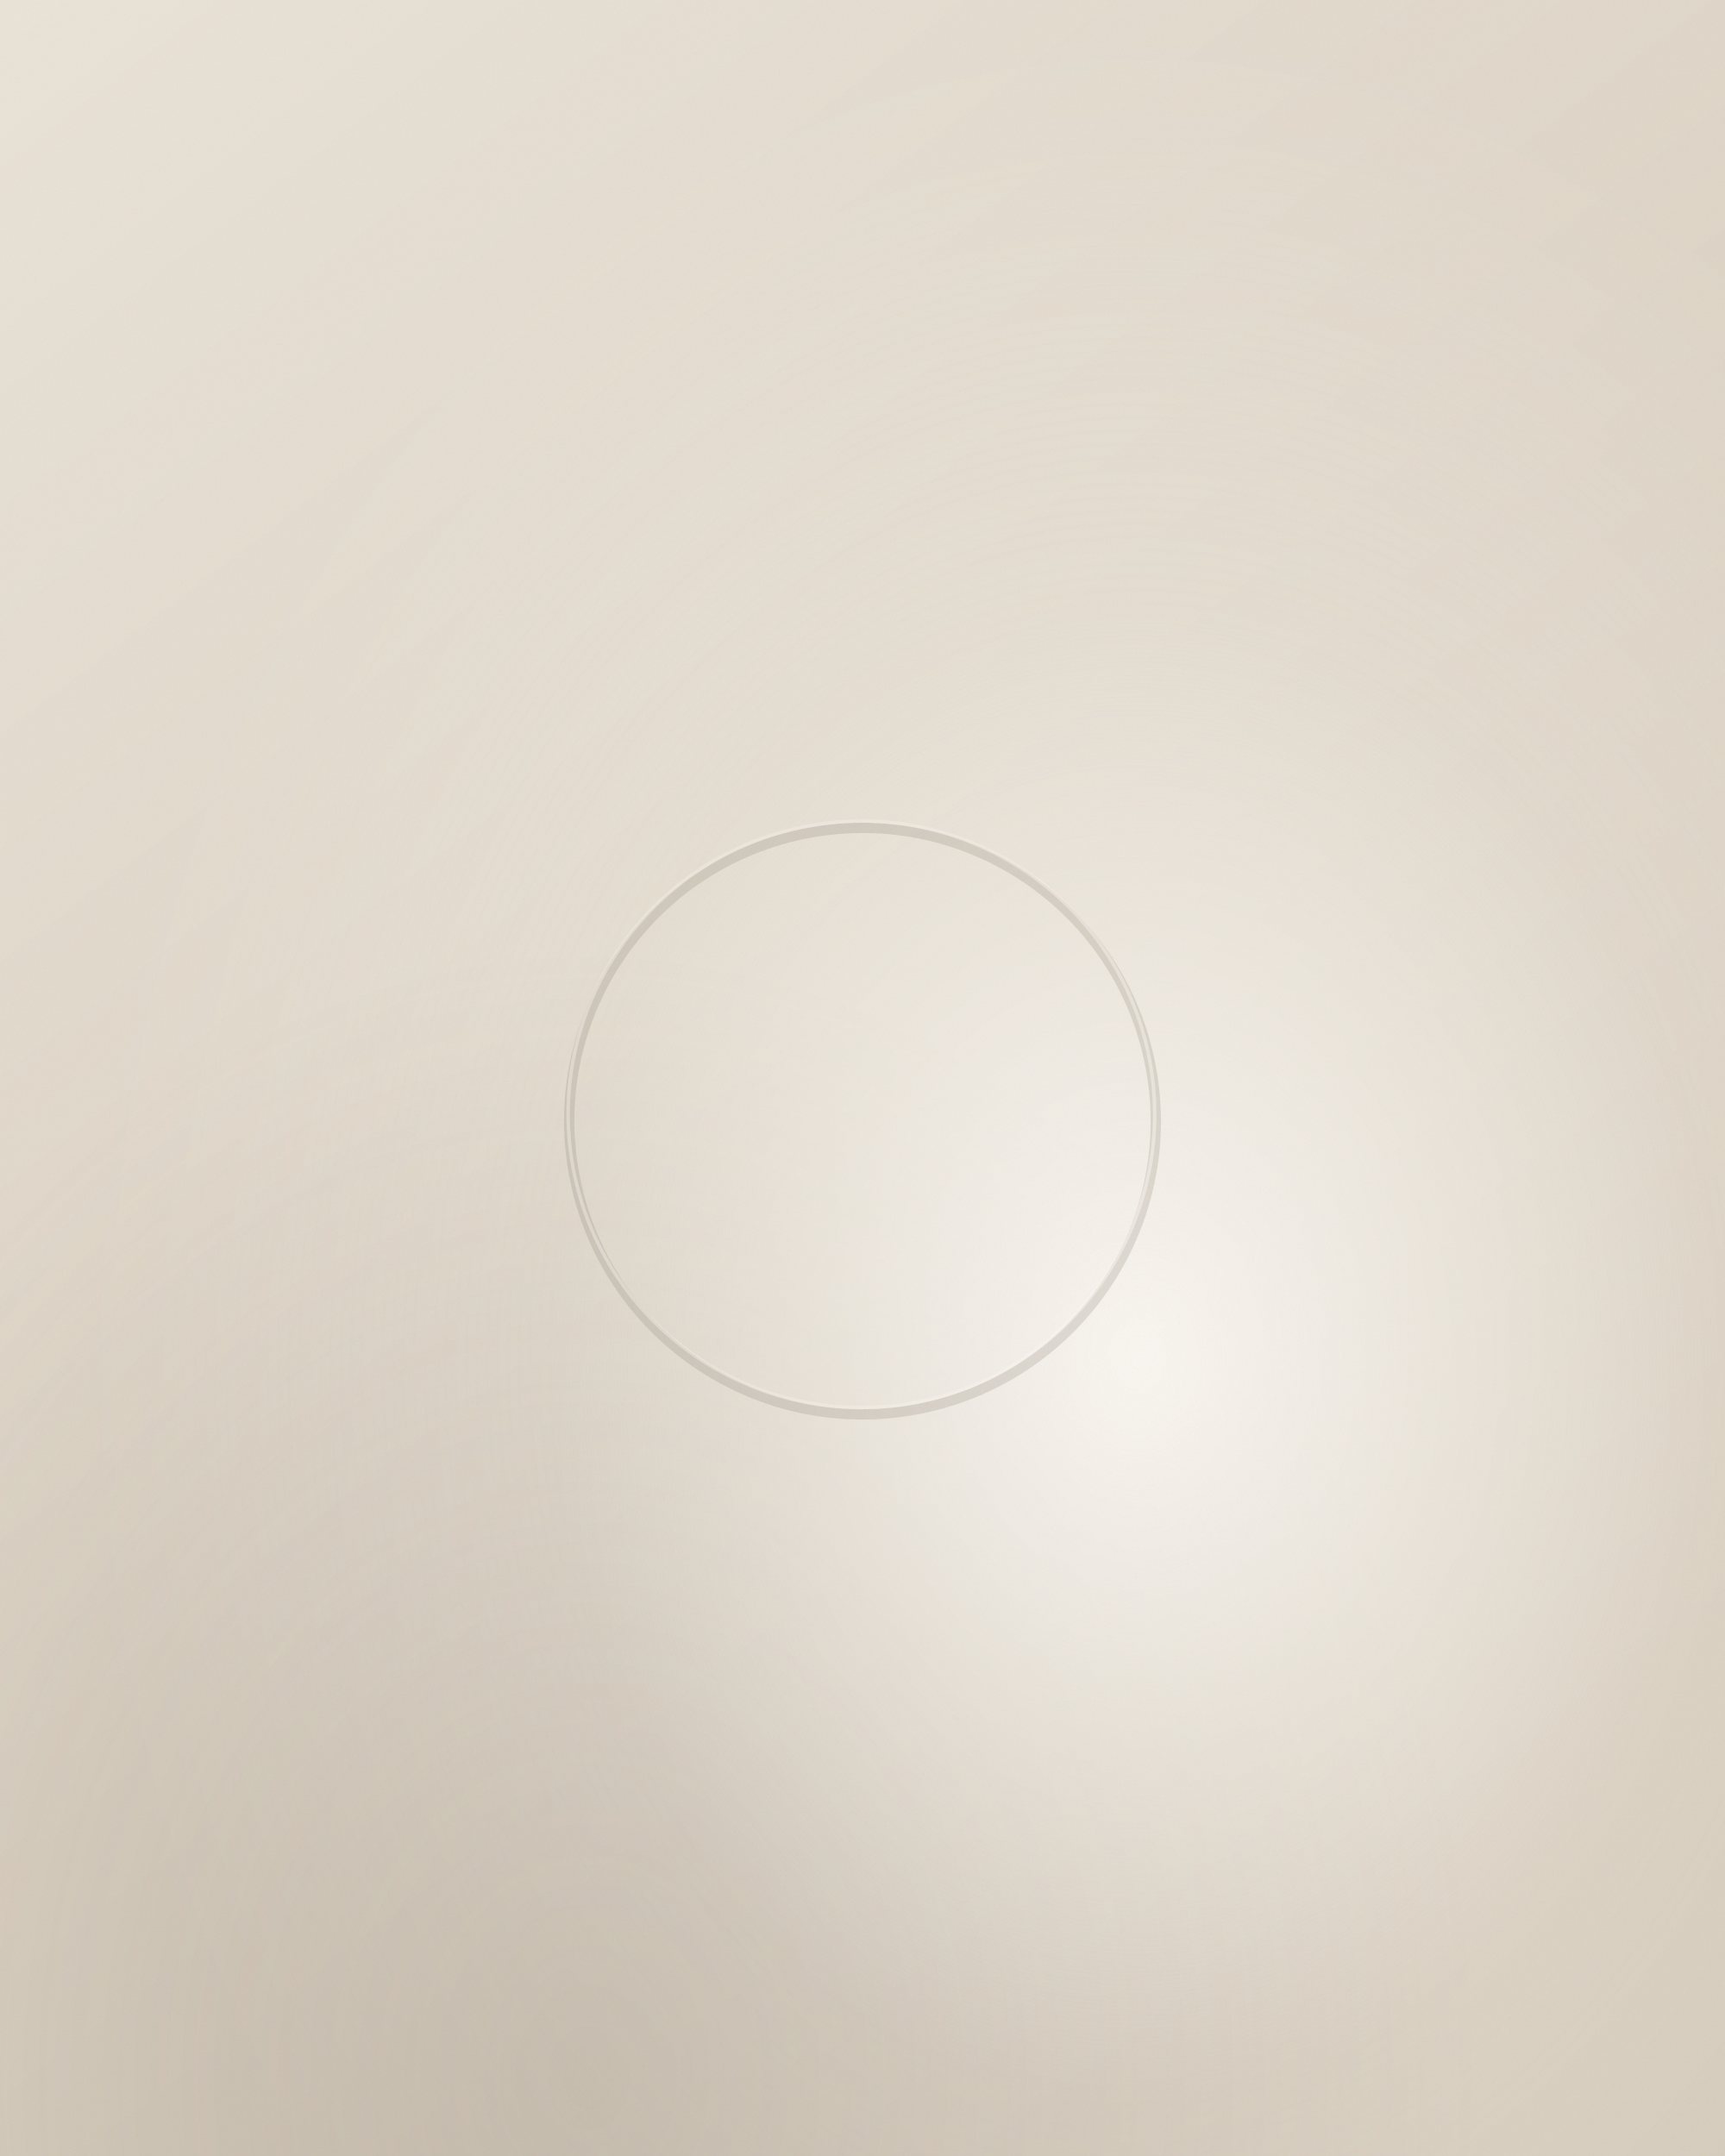
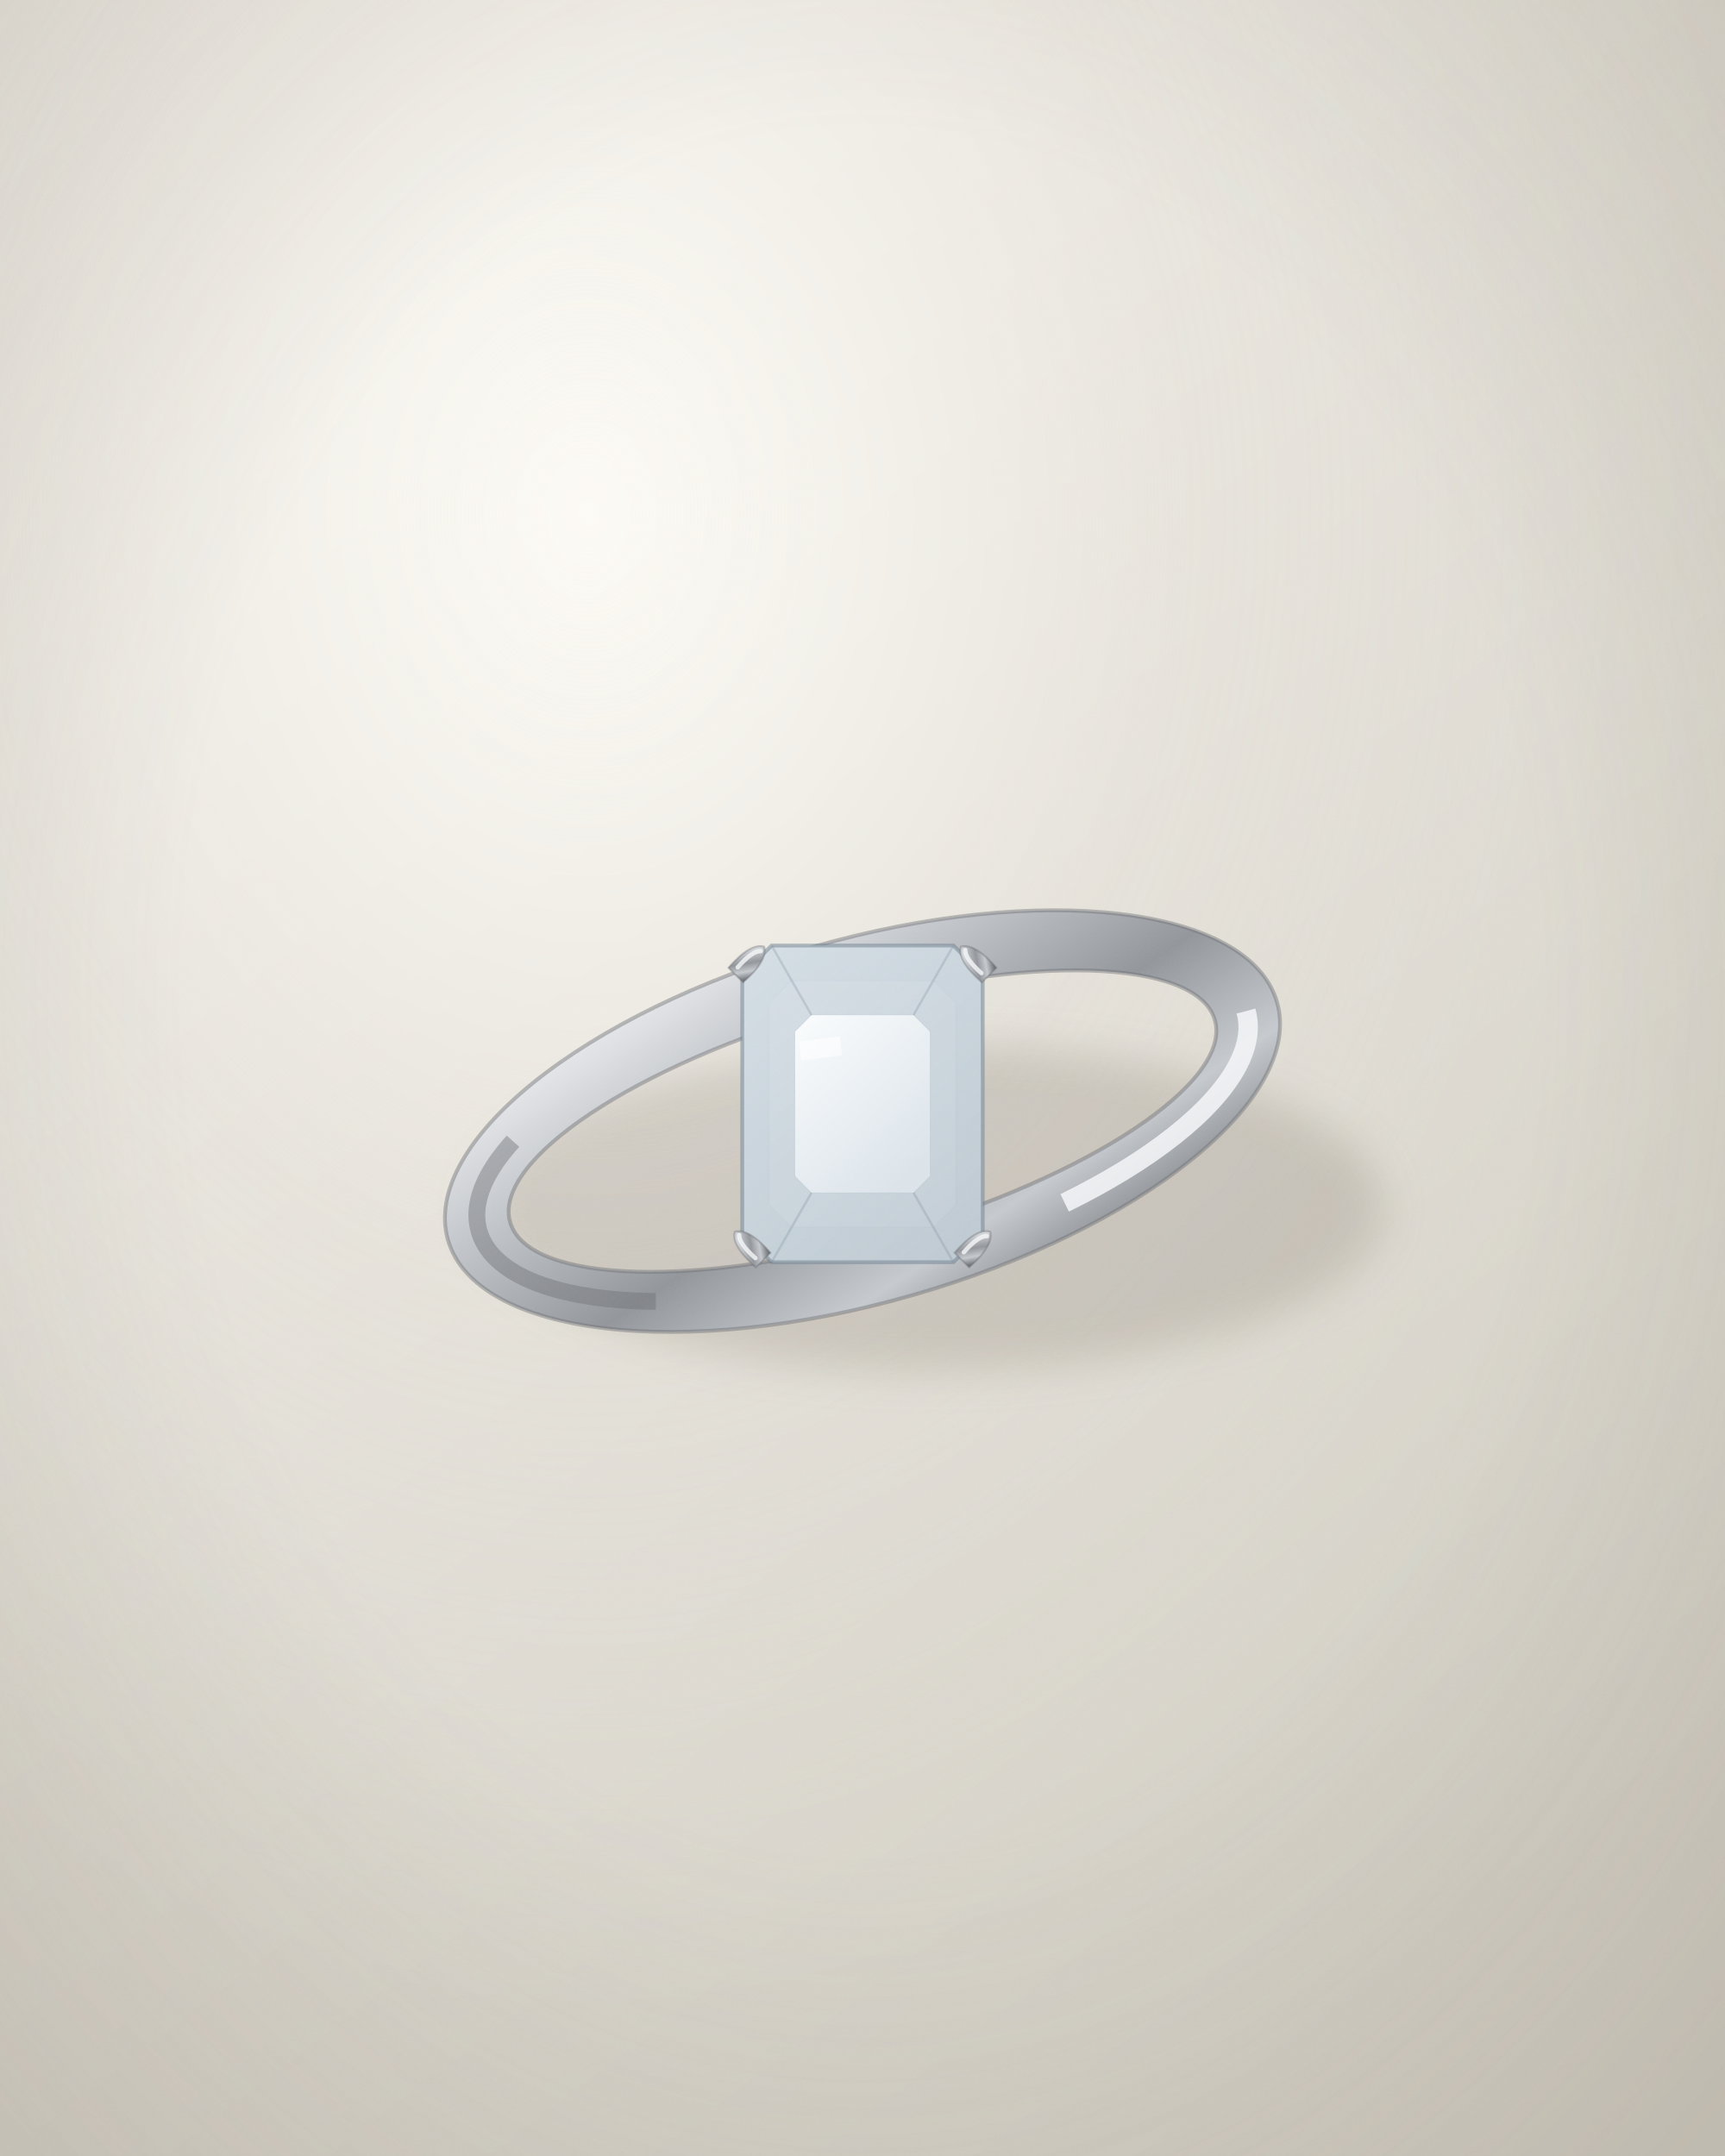
- <svg xmlns="http://www.w3.org/2000/svg" width="900" height="1125" viewBox="0 0 900 1125" role="img">
+ <svg xmlns="http://www.w3.org/2000/svg" width="800" height="1000" viewBox="0 0 800 1000" role="img">
  <defs>
-     <linearGradient id="g" x1="0" y1="0" x2="0.6" y2="1">
-       <stop offset="0" stop-color="#E9E2D7" />
-       <stop offset="1" stop-color="#D3C8B8" />
+     <linearGradient id="ground" x1="0.1" y1="0" x2="0.7" y2="1">
+       <stop offset="0" stop-color="#EAE7E0" />
+       <stop offset="1" stop-color="#D3CFC5" />
    </linearGradient>
-     <radialGradient id="l" cx="66%" cy="63%" r="62%">
-       <stop offset="0" stop-color="#FFFDF9" stop-opacity="0.85" />
-       <stop offset="0.55" stop-color="#FFFDF9" stop-opacity="0.18" />
-       <stop offset="1" stop-color="#FFFDF9" stop-opacity="0" />
+     <radialGradient id="window" cx="34%" cy="24%" r="70%">
+       <stop offset="0" stop-color="#FFFDF8" stop-opacity="0.9" />
+       <stop offset="0.5" stop-color="#FFFDF8" stop-opacity="0.22" />
+       <stop offset="1" stop-color="#FFFDF8" stop-opacity="0" />
    </radialGradient>
-     <radialGradient id="s" cx="34%" cy="96%" r="52%">
-       <stop offset="0" stop-color="#6E6355" stop-opacity="0.22" />
-       <stop offset="1" stop-color="#6E6355" stop-opacity="0" />
+     <radialGradient id="vignette" cx="50%" cy="46%" r="72%">
+       <stop offset="0.55" stop-color="#6E6353" stop-opacity="0" />
+       <stop offset="1" stop-color="#6E6353" stop-opacity="0.2" />
    </radialGradient>
-     <filter id="n">
-       <feTurbulence type="fractalNoise" baseFrequency="0.85" numOctaves="2" stitchTiles="stitch" />
+     <linearGradient id="m-gold" x1="0.12" y1="0" x2="0.88" y2="1">
+       <stop offset="0" stop-color="#F0E3C0" />
+       <stop offset="0.26" stop-color="#C9AA6C" />
+       <stop offset="0.55" stop-color="#96793E" />
+       <stop offset="0.78" stop-color="#C9AA6C" />
+       <stop offset="1" stop-color="#6E5827" />
+     </linearGradient>
+     <linearGradient id="m-rose" x1="0.12" y1="0" x2="0.88" y2="1">
+       <stop offset="0" stop-color="#F0D5C6" />
+       <stop offset="0.26" stop-color="#C99C89" />
+       <stop offset="0.55" stop-color="#966B58" />
+       <stop offset="0.78" stop-color="#C99C89" />
+       <stop offset="1" stop-color="#6E4C3C" />
+     </linearGradient>
+     <linearGradient id="m-platinum" x1="0.12" y1="0" x2="0.88" y2="1">
+       <stop offset="0" stop-color="#F6F7F9" />
+       <stop offset="0.26" stop-color="#C6C9CD" />
+       <stop offset="0.55" stop-color="#93969B" />
+       <stop offset="0.78" stop-color="#C6C9CD" />
+       <stop offset="1" stop-color="#6F7276" />
+     </linearGradient>
+     <linearGradient id="m-white" x1="0.12" y1="0" x2="0.88" y2="1">
+       <stop offset="0" stop-color="#F7F8FA" />
+       <stop offset="0.26" stop-color="#CBCDD1" />
+       <stop offset="0.55" stop-color="#989BA0" />
+       <stop offset="0.78" stop-color="#CBCDD1" />
+       <stop offset="1" stop-color="#74777C" />
+     </linearGradient>
+     <linearGradient id="m-graphite" x1="0.12" y1="0" x2="0.88" y2="1">
+       <stop offset="0" stop-color="#C6C4BF" />
+       <stop offset="0.26" stop-color="#8E8B85" />
+       <stop offset="0.55" stop-color="#63615C" />
+       <stop offset="0.78" stop-color="#8E8B85" />
+       <stop offset="1" stop-color="#454340" />
+     </linearGradient>
+     <linearGradient id="m-wax" x1="0.12" y1="0" x2="0.88" y2="1">
+       <stop offset="0" stop-color="#EDE4E2" />
+       <stop offset="0.26" stop-color="#CDBFBD" />
+       <stop offset="0.55" stop-color="#A2938F" />
+       <stop offset="0.78" stop-color="#CDBFBD" />
+       <stop offset="1" stop-color="#7E716D" />
+     </linearGradient>
+     <linearGradient id="stone-cool" x1="0.15" y1="0" x2="0.8" y2="1">
+       <stop offset="0" stop-color="#DCE4EA" />
+       <stop offset="1" stop-color="#C6D0D8" />
+     </linearGradient>
+     <linearGradient id="table-cool" x1="0" y1="0" x2="0.7" y2="1">
+       <stop offset="0" stop-color="#FAFCFD" />
+       <stop offset="1" stop-color="#DCE4EA" />
+     </linearGradient>
+     <linearGradient id="stone-warm" x1="0.15" y1="0" x2="0.8" y2="1">
+       <stop offset="0" stop-color="#E4E1DA" />
+       <stop offset="1" stop-color="#CFCBC1" />
+     </linearGradient>
+     <linearGradient id="table-warm" x1="0" y1="0" x2="0.7" y2="1">
+       <stop offset="0" stop-color="#FDFCF9" />
+       <stop offset="1" stop-color="#E4E1DA" />
+     </linearGradient>
+     <filter id="soft" x="-60%" y="-60%" width="220%" height="220%">
+       <feGaussianBlur stdDeviation="9.6" />
+     </filter>
+     <filter id="softer" x="-60%" y="-60%" width="220%" height="220%">
+       <feGaussianBlur stdDeviation="24.96" />
+     </filter>
+     <filter id="grain">
+       <feTurbulence type="fractalNoise" baseFrequency="0.9" numOctaves="3" stitchTiles="stitch" />
      <feColorMatrix type="saturate" values="0" />
    </filter>
+     <linearGradient id="benchtop" x1="0" y1="0" x2="0.2" y2="1">
+       <stop offset="0" stop-color="#D6C4A6" />
+       <stop offset="0.5" stop-color="#C7B294" />
+       <stop offset="1" stop-color="#B29B7C" />
+     </linearGradient>
  </defs>
-   <rect width="900" height="1125" fill="url(#g)" />
-   <rect width="900" height="1125" fill="url(#s)" />
-   <rect width="900" height="1125" fill="url(#l)" />
-   <g transform="rotate(-9 450 585)" opacity="0.5">
-     <ellipse cx="450" cy="585" rx="153" ry="153" fill="none" stroke="#8B8175" stroke-opacity="0.45" stroke-width="5.4" />
-     <ellipse cx="450" cy="585" rx="153" ry="153" fill="none" stroke="#FFFDF9" stroke-opacity="0.5" stroke-width="1.8" transform="translate(0 -3.6)" />
+   <rect width="800" height="1000" fill="url(#ground)" />
+   <rect width="800" height="1000" fill="url(#window)" />
+   <ellipse cx="432" cy="560" rx="210" ry="76" fill="#6B6153" opacity="0.2" filter="url(#soft)" />
+   <g transform="rotate(-16 400 520)">
+     <path d="M 200 520 a 200 84 0 1 0 400 0 a 200 84 0 1 0 -400 0 Z M 230 520 a 170 54 0 1 0 340 0 a 170 54 0 1 0 -340 0 Z" fill="url(#m-platinum)" fill-rule="evenodd" />
+     <ellipse cx="400" cy="520" rx="185" ry="69" fill="none" stroke="#F6F7F9" stroke-opacity="0.85" stroke-width="9" stroke-dasharray="170 1136" stroke-dashoffset="40" />
+     <ellipse cx="400" cy="520" rx="185" ry="69" fill="none" stroke="#6F7276" stroke-opacity="0.45" stroke-width="7.8" stroke-dasharray="140 1136" stroke-dashoffset="-326.6" />
+     <path d="M 200 520 a 200 84 0 1 0 400 0 a 200 84 0 1 0 -400 0 Z M 230 520 a 170 54 0 1 0 340 0 a 170 54 0 1 0 -340 0 Z" fill="none" fill-rule="evenodd" stroke="#6F7276" stroke-opacity="0.45" stroke-width="1.8" />
  </g>
-   <rect width="900" height="1125" filter="url(#n)" opacity="0.045" />
+   <g>
+     <polygon points="357.84,438.56 442.16,438.56 455.76,452.16 455.76,571.84 442.16,585.44 357.84,585.44 344.24,571.84 344.24,452.16" fill="url(#stone-cool)" />
+     <polygon points="357.84,438.56 442.16,438.56 455.76,452.16 455.76,571.84 442.16,585.44 357.84,585.44 344.24,571.84 344.24,452.16" fill="#5F7280" opacity="0.07" />
+     <polygon points="367.115,454.717 432.885,454.717 443.493,465.325 443.493,558.675 432.885,569.283 367.115,569.283 356.507,558.675 356.507,465.325" fill="#FFFFFF" opacity="0.07" stroke="#7C8E9B" stroke-opacity="0.34" stroke-width="1.115" />
+     <polygon points="376.39,470.874 423.61,470.874 431.226,478.49 431.226,545.51 423.61,553.126 376.39,553.126 368.774,545.51 368.774,478.49" fill="#FFFFFF" opacity="0.13" stroke="#7C8E9B" stroke-opacity="0.28" stroke-width="1.115" />
+     <line x1="357.84" y1="438.56" x2="376.39" y2="470.874" stroke="#7C8E9B" stroke-opacity="0.28" stroke-width="1.115" />
+     <line x1="442.16" y1="438.56" x2="423.61" y2="470.874" stroke="#7C8E9B" stroke-opacity="0.28" stroke-width="1.115" />
+     <line x1="442.16" y1="585.44" x2="423.61" y2="553.126" stroke="#7C8E9B" stroke-opacity="0.28" stroke-width="1.115" />
+     <line x1="357.84" y1="585.44" x2="376.39" y2="553.126" stroke="#7C8E9B" stroke-opacity="0.28" stroke-width="1.115" />
+     <polygon points="376.39,470.874 423.61,470.874 431.226,478.49 431.226,545.51 423.61,553.126 376.39,553.126 368.774,545.51 368.774,478.49" fill="url(#table-cool)" />
+     <polygon points="357.84,438.56 442.16,438.56 455.76,452.16 455.76,571.84 442.16,585.44 357.84,585.44 344.24,571.84 344.24,452.16" fill="none" stroke="#6F818E" stroke-opacity="0.5" stroke-width="1.784" />
+     <rect x="374.35" y="479.686" width="18.958" height="8.813" fill="#FFFFFF" opacity="0.55" transform="rotate(-7 400 512)" />
+   </g>
+   <g transform="rotate(45 347.5856 445.904)">
+     <path d="M 342.776 454.881 Q 341.814 439.492, 347.586 436.285                Q 353.357 439.492, 352.395 454.881 Z" fill="url(#m-platinum)" stroke="#6F7276" stroke-opacity="0.4" stroke-width="0.898" />
+     <path d="M 345.662 451.675 Q 345.021 441.415, 347.906 438.85" fill="none" stroke="#F6F7F9" stroke-opacity="0.8" stroke-width="2.052" stroke-linecap="round" />
+   </g>
+   <g transform="rotate(-45 452.4144 445.904)">
+     <path d="M 447.605 454.881 Q 446.643 439.492, 452.414 436.285                Q 458.186 439.492, 457.224 454.881 Z" fill="url(#m-platinum)" stroke="#6F7276" stroke-opacity="0.4" stroke-width="0.898" />
+     <path d="M 450.491 451.675 Q 449.849 441.415, 452.735 438.85" fill="none" stroke="#F6F7F9" stroke-opacity="0.8" stroke-width="2.052" stroke-linecap="round" />
+   </g>
+   <g transform="rotate(45 452.4144 578.096)">
+     <path d="M 447.605 587.073 Q 446.643 571.684, 452.414 568.477                Q 458.186 571.684, 457.224 587.073 Z" fill="url(#m-platinum)" stroke="#6F7276" stroke-opacity="0.4" stroke-width="0.898" />
+     <path d="M 450.491 583.867 Q 449.849 573.607, 452.735 571.042" fill="none" stroke="#F6F7F9" stroke-opacity="0.8" stroke-width="2.052" stroke-linecap="round" />
+   </g>
+   <g transform="rotate(-45 347.5856 578.096)">
+     <path d="M 342.776 587.073 Q 341.814 571.684, 347.586 568.477                Q 353.357 571.684, 352.395 587.073 Z" fill="url(#m-platinum)" stroke="#6F7276" stroke-opacity="0.4" stroke-width="0.898" />
+     <path d="M 345.662 583.867 Q 345.021 573.607, 347.906 571.042" fill="none" stroke="#F6F7F9" stroke-opacity="0.8" stroke-width="2.052" stroke-linecap="round" />
+   </g>
+   <rect width="800" height="1000" fill="url(#vignette)" />
+   <rect width="800" height="1000" filter="url(#grain)" opacity="0.05" style="mix-blend-mode:overlay" />
</svg>
